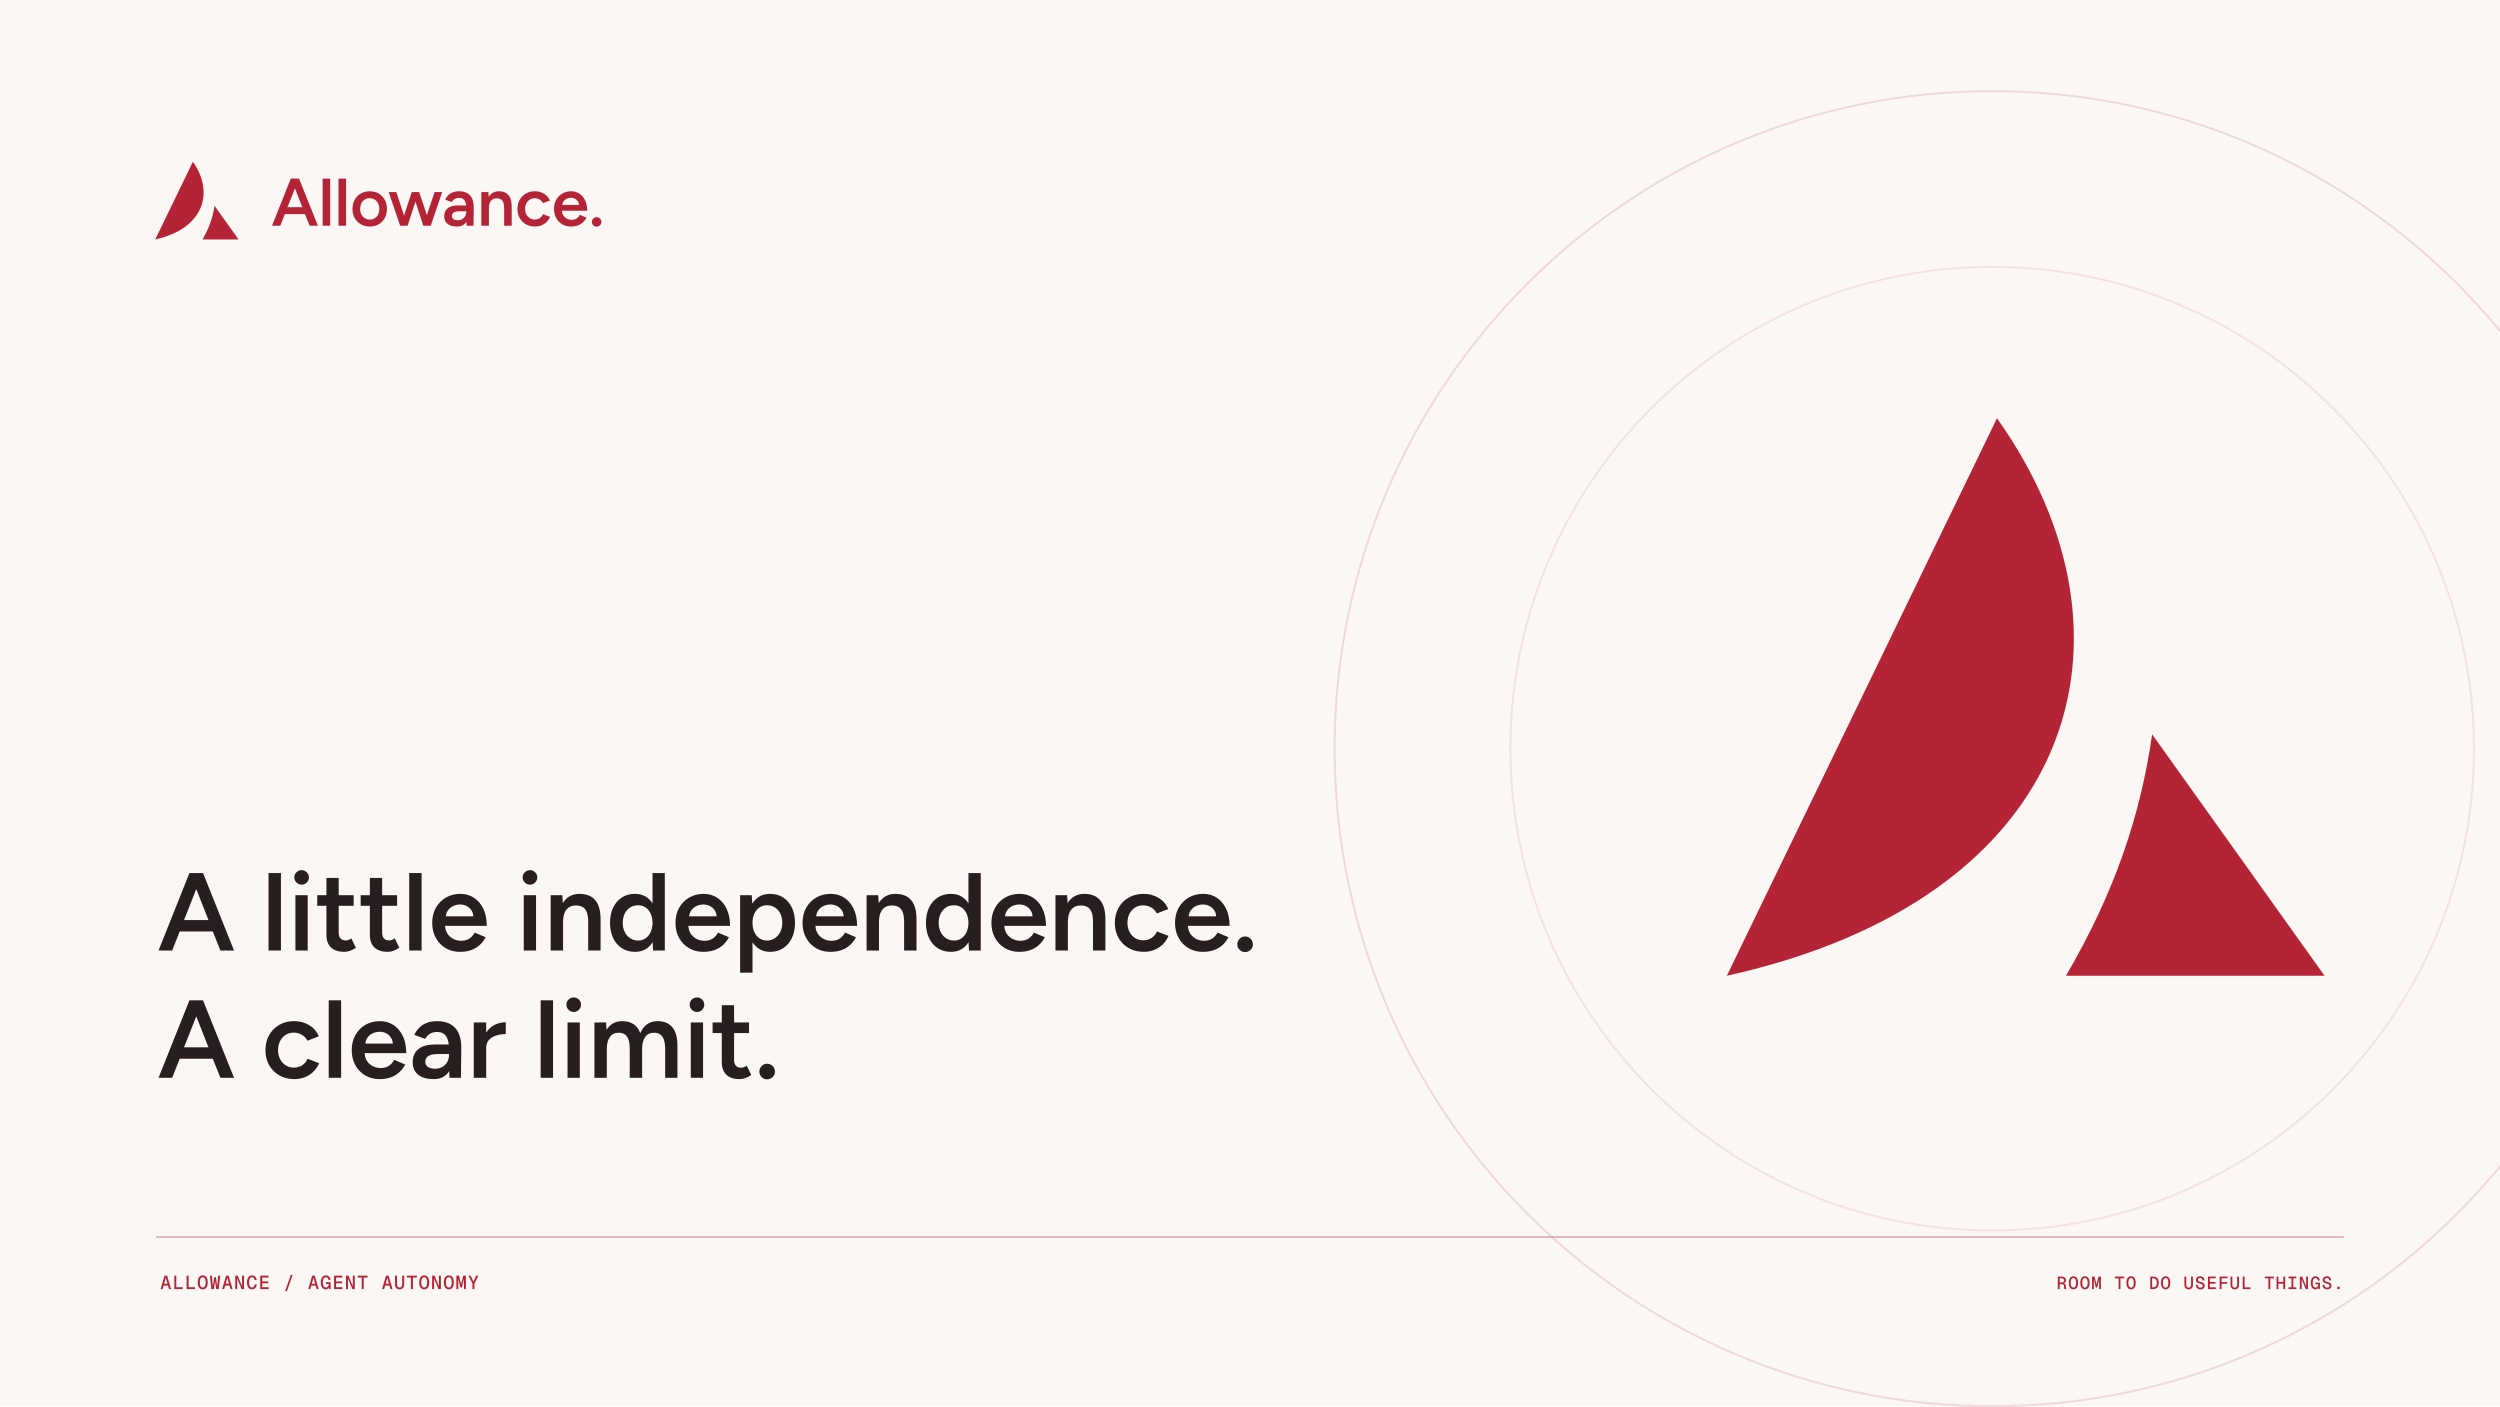
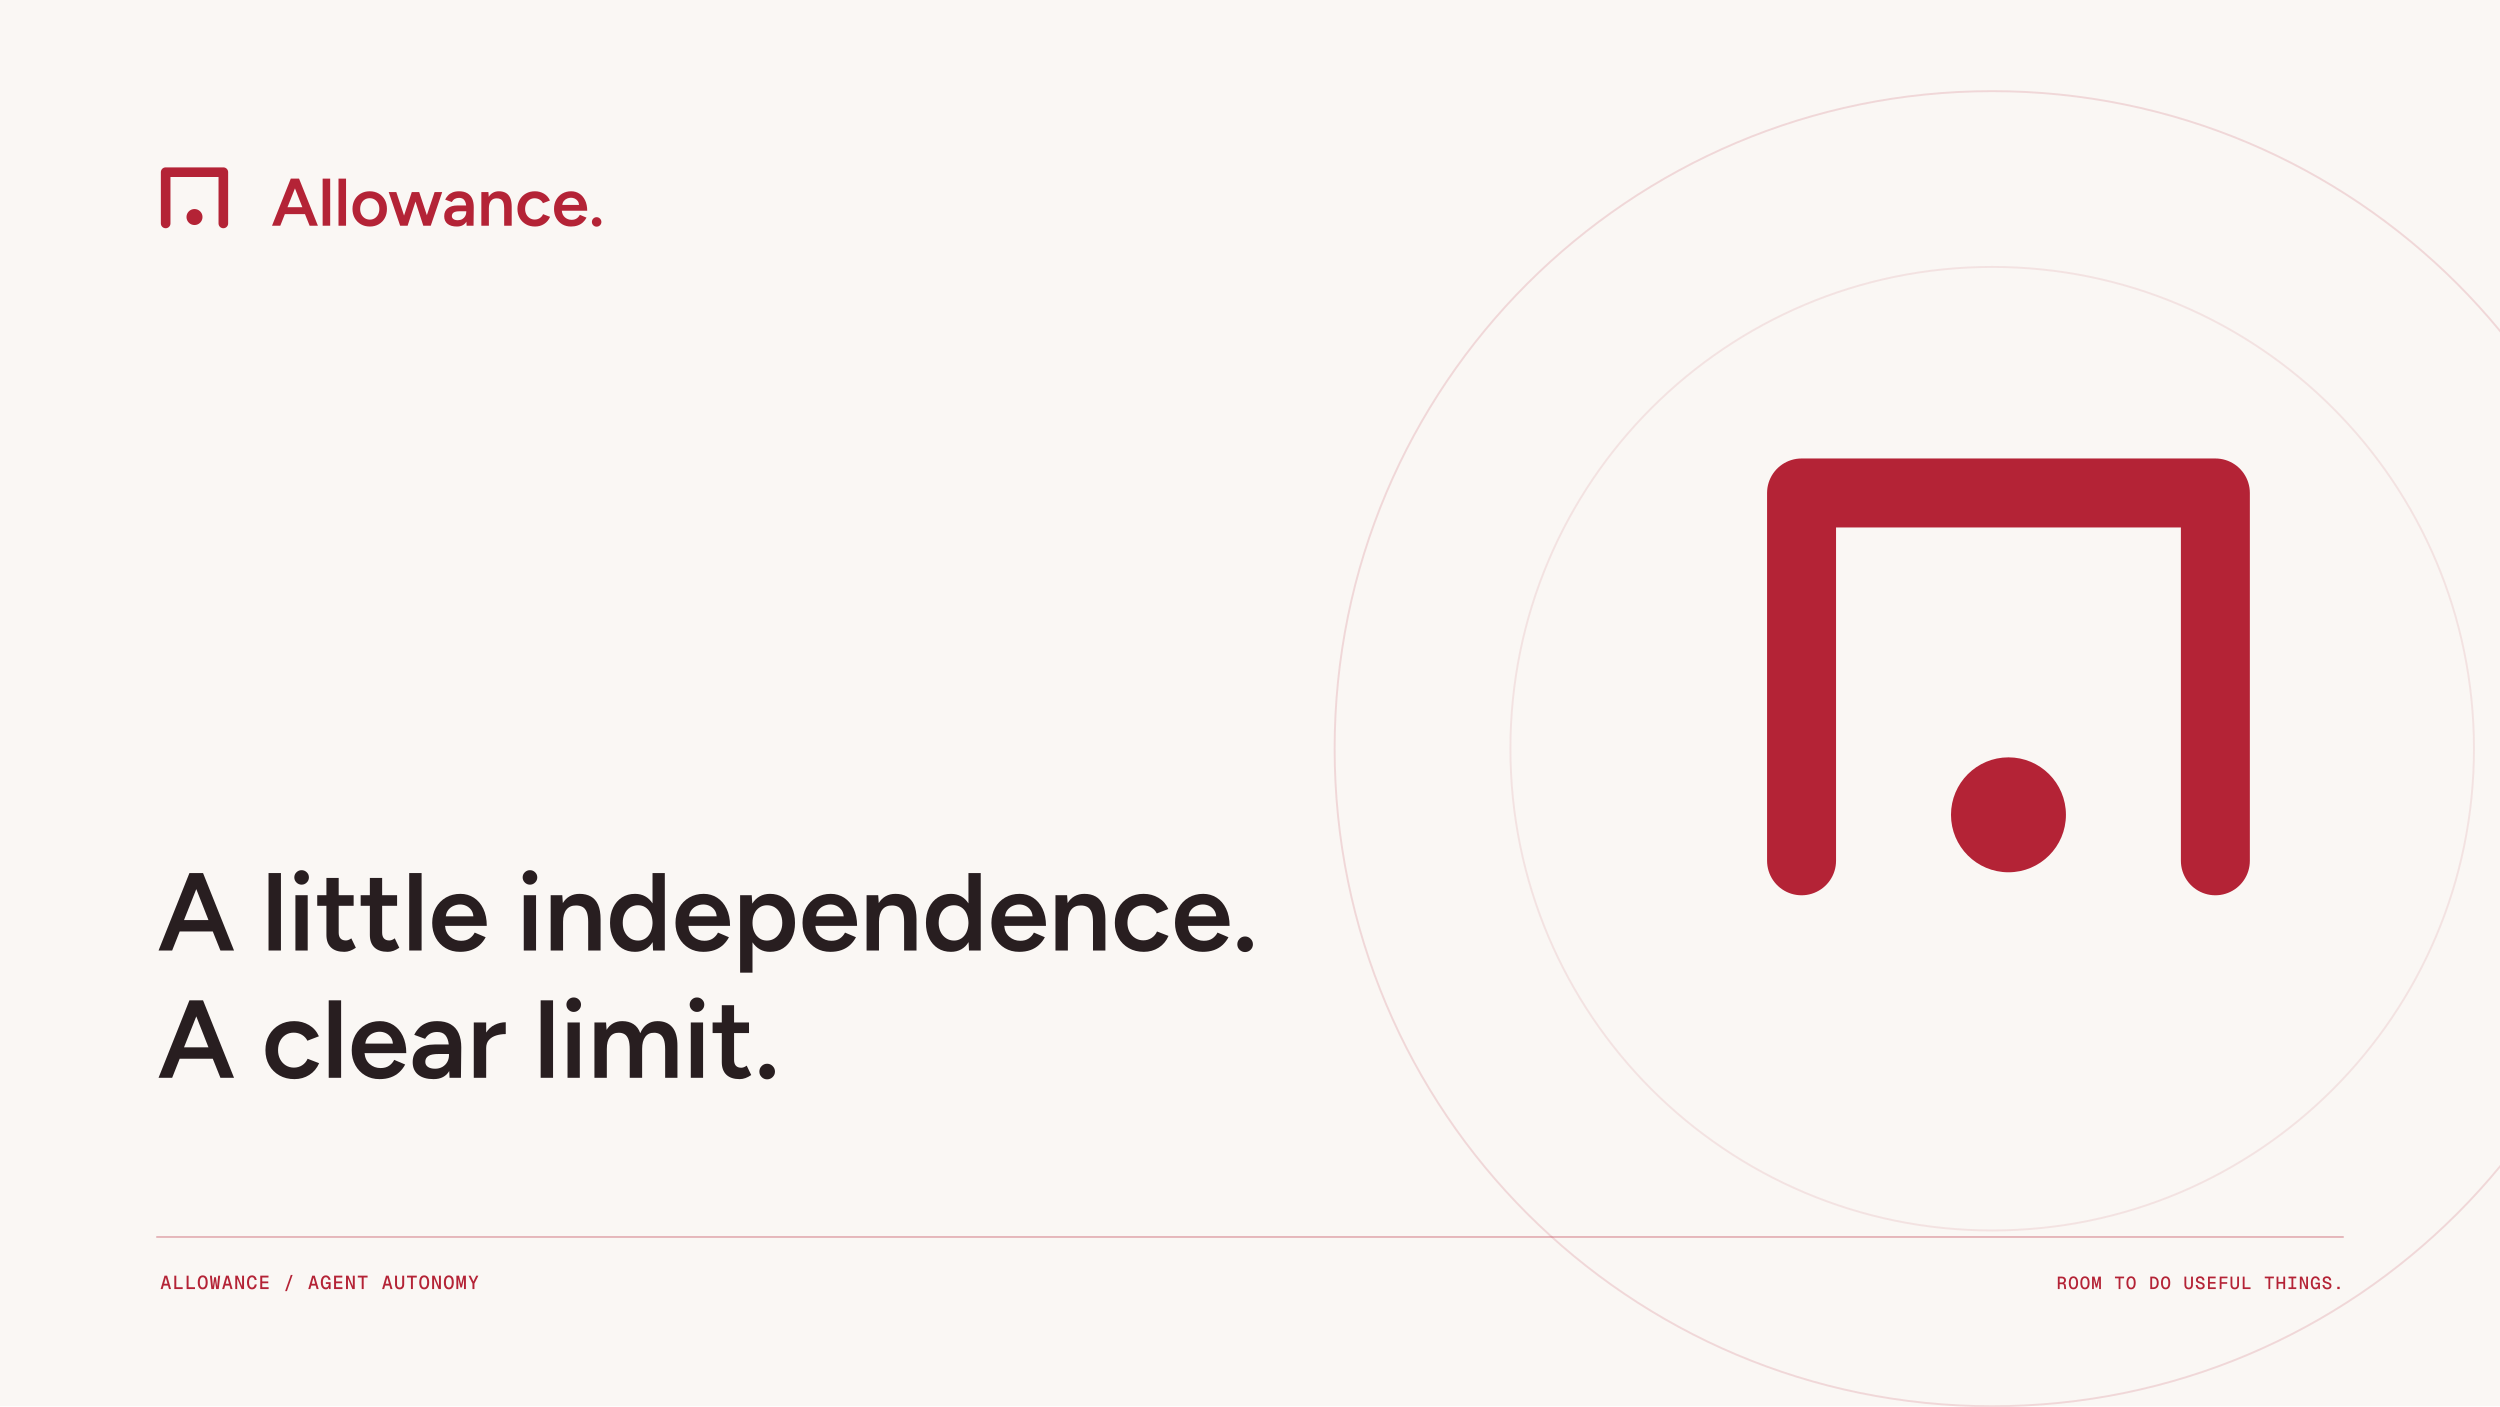
<svg xmlns="http://www.w3.org/2000/svg" width="3840" height="2160" viewBox="0 0 3840 2160" role="img">
  <rect width="3840" height="2160" fill="#FAF7F4" />
  <circle cx="3060" cy="1150" r="1010" fill="none" stroke="#B42336" stroke-width="3" opacity="0.15" />
  <circle cx="3060" cy="1150" r="740" fill="none" stroke="#B42336" stroke-width="3" opacity="0.1" />
-   <g fill="#B42336" opacity="1" transform="translate(2520 510) scale(4.414062)">
-     <path d="M30 224 124 30C178 106 152 197 30 224Z" />
-     <path d="M148 224c17-29 26-56 30-84l60 84Z" />
+   <g opacity="1" transform="translate(2520 510) scale(35.3125)">
+     <path d="M7 23V7H25V23" fill="none" stroke="#B42336" stroke-width="3" stroke-linecap="round" stroke-linejoin="round" />
+     <circle cx="16" cy="21" r="2.5" fill="#B42336" />
  </g>
  <g transform="translate(220 230) scale(0.703125)">
-     <g fill="#B42336" opacity="1" transform="translate(0 0) scale(0.875)">
-       <path d="M30 224 124 30C178 106 152 197 30 224Z" />
-       <path d="M148 224c17-29 26-56 30-84l60 84Z" />
+     <g opacity="1" transform="translate(0 0) scale(7)">
+       <path d="M7 23V7H25V23" fill="none" stroke="#B42336" stroke-width="3" stroke-linecap="round" stroke-linejoin="round" />
+       <circle cx="16" cy="21" r="2.5" fill="#B42336" />
    </g>
    <g fill="#B42336" aria-label="Allowance." transform="translate(280 166) scale(0.147 -0.147)">
      <path transform="translate(0 0)" d="M9 0L288 700L411 700L691 0L568 0L499 172L200 172L132 0ZM239 275L460 275L350 555Z" />
      <path transform="translate(699.4094 0)" d="M62 0L62 700L174 700L174 0Z" />
      <path transform="translate(935.2089 0)" d="M62 0L62 700L174 700L174 0Z" />
      <path transform="translate(1171.008 0)" d="M292 -12Q217 -12 158.5 21.5Q100 55 67 114Q34 173 34 250Q34 327 66.5 386Q99 445 157 478.5Q215 512 290 512Q365 512 423 478.5Q481 445 513.5 386Q546 327 546 250Q546 173 514 114Q482 55 424 21.5Q366 -12 292 -12ZM292 91Q333 91 365 111.5Q397 132 415 167.5Q433 203 433 250Q433 297 414.5 332.5Q396 368 364 388.5Q332 409 290 409Q248 409 216 389Q184 369 166 333Q148 297 148 250Q148 203 166.5 167.5Q185 132 217.5 111.5Q250 91 292 91Z" />
      <path transform="translate(1733.129 0)" d="M180 0L10 500L123 500L238 152L353 500L463 500L577 157L692 500L805 500L635 0L524 0L408 359L291 0Z" />
      <path transform="translate(2533.998 0)" d="M223 -12Q133 -12 83.5 28Q34 68 34 141Q34 219 86.5 260Q139 301 233 301L360 301Q354 356 329 385Q304 414 255 414Q219 414 192 399Q165 384 146 352L48 388Q64 421 90.5 449.5Q117 478 157.5 495Q198 512 255 512Q328 512 377 483.5Q426 455 449.5 402Q473 349 473 274L470 0L367 0L364 61Q344 26 308.5 7Q273 -12 223 -12ZM237 82Q274 82 302.5 98.5Q331 115 346.5 143Q362 171 362 205L362 215L269 215Q202 215 175 196.5Q148 178 148 144Q148 115 171.5 98.5Q195 82 237 82Z" />
      <path transform="translate(3057.932 0)" d="M62 0L62 500L167 500L172 429Q196 469 234.5 490.5Q273 512 323 512Q383 512 425.5 488Q468 464 490.5 413.5Q513 363 513 282L513 0L401 0L401 256Q401 316 387.5 348.5Q374 381 349.5 394Q325 407 292 407Q236 408 205 370Q174 332 174 261L174 0Z" />
      <path transform="translate(3622.252 0)" d="M296 -12Q219 -12 160 21.5Q101 55 67.5 114Q34 173 34 250Q34 327 67.5 386Q101 445 159.5 478.5Q218 512 294 512Q368 512 428 476.5Q488 441 517 375L413 335Q397 368 364 388Q331 408 289 408Q248 408 216 387.5Q184 367 166 331.5Q148 296 148 250Q148 204 166.5 168.5Q185 133 217.5 112.5Q250 92 291 92Q333 92 366 113.5Q399 135 415 172L519 132Q490 64 430.5 26Q371 -12 296 -12Z" />
      <path transform="translate(4165.981 0)" d="M285 -12Q212 -12 155.5 21.5Q99 55 66.5 114Q34 173 34 250Q34 327 67 386Q100 445 157.5 478.5Q215 512 289 512Q356 512 410 477.5Q464 443 495.5 378Q527 313 527 223L150 223Q155 160 196.5 124Q238 88 295 88Q341 88 371 108.5Q401 129 418 162L517 120Q496 80 463.5 50Q431 20 386.5 4Q342 -12 285 -12ZM157 309L406 309Q403 345 385 368.5Q367 392 341 404Q315 416 286 416Q258 416 229.5 404.5Q201 393 181 369Q161 345 157 309Z" />
      <path transform="translate(4716.865 0)" d="M116 -14Q87 -14 66.5 6.5Q46 27 46 56Q46 85 66.5 106Q87 127 116 127Q145 127 166 106Q187 85 187 56Q187 27 166 6.5Q145 -14 116 -14Z" />
    </g>
  </g>
  <g fill="#281E20" aria-label="A little independence." transform="translate(242 1460) scale(0.17 -0.17)">
    <path transform="translate(0 0)" d="M9 0L288 700L411 700L691 0L568 0L499 172L200 172L132 0ZM239 275L460 275L350 555Z" />
    <path transform="translate(940.8095 0)" d="M62 0L62 700L174 700L174 0Z" />
    <path transform="translate(1176.609 0)" d="M69 0L69 500L180 500L180 0ZM125 595Q98 595 78.5 614.5Q59 634 59 661Q59 688 78.5 707Q98 726 125 726Q152 726 171.5 707Q191 688 191 661Q191 634 171.5 614.5Q152 595 125 595Z" />
    <path transform="translate(1426.709 0)" d="M261 -12Q182 -12 140.5 27.5Q99 67 99 141L99 404L16 404L16 500L99 500L99 656L210 656L210 500L345 500L345 404L210 404L210 162Q210 127 226.5 109Q243 91 275 91Q285 91 297 95Q309 99 324 110L365 25Q339 7 313 -2.5Q287 -12 261 -12Z" />
    <path transform="translate(1819.218 0)" d="M261 -12Q182 -12 140.5 27.5Q99 67 99 141L99 404L16 404L16 500L99 500L99 656L210 656L210 500L345 500L345 404L210 404L210 162Q210 127 226.5 109Q243 91 275 91Q285 91 297 95Q309 99 324 110L365 25Q339 7 313 -2.5Q287 -12 261 -12Z" />
    <path transform="translate(2211.728 0)" d="M62 0L62 700L174 700L174 0Z" />
    <path transform="translate(2447.527 0)" d="M285 -12Q212 -12 155.5 21.5Q99 55 66.5 114Q34 173 34 250Q34 327 67 386Q100 445 157.5 478.5Q215 512 289 512Q356 512 410 477.5Q464 443 495.5 378Q527 313 527 223L150 223Q155 160 196.5 124Q238 88 295 88Q341 88 371 108.5Q401 129 418 162L517 120Q496 80 463.5 50Q431 20 386.5 4Q342 -12 285 -12ZM157 309L406 309Q403 345 385 368.5Q367 392 341 404Q315 416 286 416Q258 416 229.5 404.5Q201 393 181 369Q161 345 157 309Z" />
    <path transform="translate(3239.811 0)" d="M69 0L69 500L180 500L180 0ZM125 595Q98 595 78.5 614.5Q59 634 59 661Q59 688 78.5 707Q98 726 125 726Q152 726 171.5 707Q191 688 191 661Q191 634 171.5 614.5Q152 595 125 595Z" />
    <path transform="translate(3489.91 0)" d="M62 0L62 500L167 500L172 429Q196 469 234.5 490.5Q273 512 323 512Q383 512 425.5 488Q468 464 490.5 413.5Q513 363 513 282L513 0L401 0L401 256Q401 316 387.5 348.5Q374 381 349.5 394Q325 407 292 407Q236 408 205 370Q174 332 174 261L174 0Z" />
    <path transform="translate(4054.23 0)" d="M260 -12Q192 -12 141.5 20.5Q91 53 62.5 112Q34 171 34 250Q34 330 62.5 388.5Q91 447 141.5 479.5Q192 512 260 512Q312 512 352 489.5Q392 467 418 426L418 700L529 700L529 0L423 0L419 76Q394 34 353.5 11Q313 -12 260 -12ZM288 90Q325 90 354 109.5Q383 129 399.5 163.5Q416 198 418 243L418 257Q416 302 399.5 336.5Q383 371 354 390Q325 409 287 409Q247 409 215.5 389Q184 369 166.5 333Q149 297 149 250Q149 203 167 167Q185 131 216.5 110.5Q248 90 288 90Z" />
    <path transform="translate(4645.69 0)" d="M285 -12Q212 -12 155.5 21.5Q99 55 66.5 114Q34 173 34 250Q34 327 67 386Q100 445 157.5 478.5Q215 512 289 512Q356 512 410 477.5Q464 443 495.5 378Q527 313 527 223L150 223Q155 160 196.5 124Q238 88 295 88Q341 88 371 108.5Q401 129 418 162L517 120Q496 80 463.5 50Q431 20 386.5 4Q342 -12 285 -12ZM157 309L406 309Q403 345 385 368.5Q367 392 341 404Q315 416 286 416Q258 416 229.5 404.5Q201 393 181 369Q161 345 157 309Z" />
    <path transform="translate(5196.574 0)" d="M67 -200L67 500L172 500L177 424Q203 466 243.5 489Q284 512 337 512Q405 512 455.5 479.5Q506 447 534.5 388.5Q563 330 563 250Q563 171 534.5 112Q506 53 455.5 20.5Q405 -12 337 -12Q285 -12 245 11Q205 34 179 74L179 -200ZM309 90Q349 90 380 110.5Q411 131 429.5 167Q448 203 448 250Q448 297 430.5 333Q413 369 382 389Q351 409 310 409Q272 409 242 389Q212 369 195.5 333Q179 297 179 250Q179 203 195.5 167Q212 131 241.5 110.5Q271 90 309 90Z" />
    <path transform="translate(5793.463 0)" d="M285 -12Q212 -12 155.5 21.5Q99 55 66.5 114Q34 173 34 250Q34 327 67 386Q100 445 157.5 478.5Q215 512 289 512Q356 512 410 477.5Q464 443 495.5 378Q527 313 527 223L150 223Q155 160 196.5 124Q238 88 295 88Q341 88 371 108.5Q401 129 418 162L517 120Q496 80 463.5 50Q431 20 386.5 4Q342 -12 285 -12ZM157 309L406 309Q403 345 385 368.5Q367 392 341 404Q315 416 286 416Q258 416 229.5 404.5Q201 393 181 369Q161 345 157 309Z" />
    <path transform="translate(6344.347 0)" d="M62 0L62 500L167 500L172 429Q196 469 234.5 490.5Q273 512 323 512Q383 512 425.5 488Q468 464 490.5 413.5Q513 363 513 282L513 0L401 0L401 256Q401 316 387.5 348.5Q374 381 349.5 394Q325 407 292 407Q236 408 205 370Q174 332 174 261L174 0Z" />
    <path transform="translate(6908.667 0)" d="M260 -12Q192 -12 141.5 20.5Q91 53 62.5 112Q34 171 34 250Q34 330 62.5 388.5Q91 447 141.5 479.5Q192 512 260 512Q312 512 352 489.5Q392 467 418 426L418 700L529 700L529 0L423 0L419 76Q394 34 353.5 11Q313 -12 260 -12ZM288 90Q325 90 354 109.5Q383 129 399.5 163.5Q416 198 418 243L418 257Q416 302 399.5 336.5Q383 371 354 390Q325 409 287 409Q247 409 215.5 389Q184 369 166.5 333Q149 297 149 250Q149 203 167 167Q185 131 216.5 110.5Q248 90 288 90Z" />
    <path transform="translate(7500.127 0)" d="M285 -12Q212 -12 155.5 21.5Q99 55 66.5 114Q34 173 34 250Q34 327 67 386Q100 445 157.5 478.5Q215 512 289 512Q356 512 410 477.5Q464 443 495.5 378Q527 313 527 223L150 223Q155 160 196.5 124Q238 88 295 88Q341 88 371 108.5Q401 129 418 162L517 120Q496 80 463.5 50Q431 20 386.5 4Q342 -12 285 -12ZM157 309L406 309Q403 345 385 368.5Q367 392 341 404Q315 416 286 416Q258 416 229.5 404.5Q201 393 181 369Q161 345 157 309Z" />
    <path transform="translate(8051.01 0)" d="M62 0L62 500L167 500L172 429Q196 469 234.5 490.5Q273 512 323 512Q383 512 425.5 488Q468 464 490.5 413.5Q513 363 513 282L513 0L401 0L401 256Q401 316 387.5 348.5Q374 381 349.5 394Q325 407 292 407Q236 408 205 370Q174 332 174 261L174 0Z" />
    <path transform="translate(8615.33 0)" d="M296 -12Q219 -12 160 21.5Q101 55 67.5 114Q34 173 34 250Q34 327 67.5 386Q101 445 159.5 478.5Q218 512 294 512Q368 512 428 476.5Q488 441 517 375L413 335Q397 368 364 388Q331 408 289 408Q248 408 216 387.5Q184 367 166 331.5Q148 296 148 250Q148 204 166.5 168.5Q185 133 217.5 112.5Q250 92 291 92Q333 92 366 113.5Q399 135 415 172L519 132Q490 64 430.5 26Q371 -12 296 -12Z" />
    <path transform="translate(9159.06 0)" d="M285 -12Q212 -12 155.5 21.5Q99 55 66.5 114Q34 173 34 250Q34 327 67 386Q100 445 157.5 478.5Q215 512 289 512Q356 512 410 477.5Q464 443 495.5 378Q527 313 527 223L150 223Q155 160 196.5 124Q238 88 295 88Q341 88 371 108.5Q401 129 418 162L517 120Q496 80 463.5 50Q431 20 386.5 4Q342 -12 285 -12ZM157 309L406 309Q403 345 385 368.5Q367 392 341 404Q315 416 286 416Q258 416 229.5 404.5Q201 393 181 369Q161 345 157 309Z" />
    <path transform="translate(9709.943 0)" d="M116 -14Q87 -14 66.5 6.5Q46 27 46 56Q46 85 66.5 106Q87 127 116 127Q145 127 166 106Q187 85 187 56Q187 27 166 6.5Q145 -14 116 -14Z" />
  </g>
  <g fill="#281E20" aria-label="A clear limit." transform="translate(242 1655.5) scale(0.17 -0.17)">
    <path transform="translate(0 0)" d="M9 0L288 700L411 700L691 0L568 0L499 172L200 172L132 0ZM239 275L460 275L350 555Z" />
    <path transform="translate(940.8095 0)" d="M296 -12Q219 -12 160 21.5Q101 55 67.5 114Q34 173 34 250Q34 327 67.5 386Q101 445 159.5 478.5Q218 512 294 512Q368 512 428 476.5Q488 441 517 375L413 335Q397 368 364 388Q331 408 289 408Q248 408 216 387.5Q184 367 166 331.5Q148 296 148 250Q148 204 166.5 168.5Q185 133 217.5 112.5Q250 92 291 92Q333 92 366 113.5Q399 135 415 172L519 132Q490 64 430.5 26Q371 -12 296 -12Z" />
    <path transform="translate(1484.539 0)" d="M62 0L62 700L174 700L174 0Z" />
    <path transform="translate(1720.339 0)" d="M285 -12Q212 -12 155.5 21.5Q99 55 66.5 114Q34 173 34 250Q34 327 67 386Q100 445 157.5 478.5Q215 512 289 512Q356 512 410 477.5Q464 443 495.5 378Q527 313 527 223L150 223Q155 160 196.5 124Q238 88 295 88Q341 88 371 108.5Q401 129 418 162L517 120Q496 80 463.5 50Q431 20 386.5 4Q342 -12 285 -12ZM157 309L406 309Q403 345 385 368.5Q367 392 341 404Q315 416 286 416Q258 416 229.5 404.5Q201 393 181 369Q161 345 157 309Z" />
    <path transform="translate(2271.223 0)" d="M223 -12Q133 -12 83.5 28Q34 68 34 141Q34 219 86.5 260Q139 301 233 301L360 301Q354 356 329 385Q304 414 255 414Q219 414 192 399Q165 384 146 352L48 388Q64 421 90.5 449.5Q117 478 157.5 495Q198 512 255 512Q328 512 377 483.5Q426 455 449.5 402Q473 349 473 274L470 0L367 0L364 61Q344 26 308.5 7Q273 -12 223 -12ZM237 82Q274 82 302.5 98.5Q331 115 346.5 143Q362 171 362 205L362 215L269 215Q202 215 175 196.5Q148 178 148 144Q148 115 171.5 98.5Q195 82 237 82Z" />
    <path transform="translate(2795.156 0)" d="M62 0L62 500L174 500L174 409Q204 456 252 479Q300 502 351 502L351 395Q305 395 264.5 382.5Q224 370 199 342Q174 314 174 268L174 0Z" />
    <path transform="translate(3399.406 0)" d="M62 0L62 700L174 700L174 0Z" />
    <path transform="translate(3635.205 0)" d="M69 0L69 500L180 500L180 0ZM125 595Q98 595 78.5 614.5Q59 634 59 661Q59 688 78.5 707Q98 726 125 726Q152 726 171.5 707Q191 688 191 661Q191 634 171.5 614.5Q152 595 125 595Z" />
    <path transform="translate(3885.305 0)" d="M62 0L62 500L167 500L172 433Q195 472 231 492Q267 512 313 512Q373 512 415 485Q457 458 476 403Q498 456 538 484Q578 512 632 512Q719 512 766 456.5Q813 401 812 286L812 0L701 0L701 256Q701 316 688 348.5Q675 381 653 394Q631 407 602 407Q550 408 521.5 370Q493 332 493 261L493 0L381 0L381 256Q381 316 368.5 348.5Q356 381 334 394Q312 407 283 407Q231 408 202.5 370Q174 332 174 261L174 0Z" />
    <path transform="translate(4748.945 0)" d="M69 0L69 500L180 500L180 0ZM125 595Q98 595 78.5 614.5Q59 634 59 661Q59 688 78.5 707Q98 726 125 726Q152 726 171.5 707Q191 688 191 661Q191 634 171.5 614.5Q152 595 125 595Z" />
    <path transform="translate(4999.044 0)" d="M261 -12Q182 -12 140.5 27.5Q99 67 99 141L99 404L16 404L16 500L99 500L99 656L210 656L210 500L345 500L345 404L210 404L210 162Q210 127 226.5 109Q243 91 275 91Q285 91 297 95Q309 99 324 110L365 25Q339 7 313 -2.5Q287 -12 261 -12Z" />
    <path transform="translate(5391.554 0)" d="M116 -14Q87 -14 66.5 6.5Q46 27 46 56Q46 85 66.5 106Q87 127 116 127Q145 127 166 106Q187 85 187 56Q187 27 166 6.5Q145 -14 116 -14Z" />
  </g>
  <path d="M240 1900L3600 1900" stroke="#B42336" stroke-width="3" opacity="0.3" />
  <g fill="#B42336" aria-label="ALLOWANCE / AGENT AUTONOMY" transform="translate(246 1980) scale(0.029 -0.029)">
    <path transform="translate(0 0)" d="M24 0L232 710L368 710L576 0L467 0L300 601L133 0ZM140 185L172 282L428 282L460 185Z" />
    <path transform="translate(651.7241 0)" d="M98 0L98 710L203 710L203 40L139 99L542 99L542 0Z" />
    <path transform="translate(1303.448 0)" d="M98 0L98 710L203 710L203 40L139 99L542 99L542 0Z" />
    <path transform="translate(1955.172 0)" d="M300 -16Q215 -16 156.5 27Q98 70 67 153Q36 236 36 354Q36 474 67 557Q98 640 156.5 683Q215 726 300 726Q385 726 444 683Q503 640 533.5 557Q564 474 564 354Q564 236 533.5 153Q503 70 444 27Q385 -16 300 -16ZM300 82Q350 82 384.5 112Q419 142 437 203Q455 264 455 354Q455 444 437 505.5Q419 567 384.5 597.5Q350 628 300 628Q250 628 215.5 597.5Q181 567 163 505.5Q145 444 145 354Q145 264 163 203Q181 142 215.5 112Q250 82 300 82Z" />
    <path transform="translate(2606.897 0)" d="M104 0L28 710L133 710L192 86L180 86L254 630L346 630L420 86L408 86L467 710L572 710L496 0L359 0L288 520L312 520L241 0Z" />
    <path transform="translate(3258.621 0)" d="M24 0L232 710L368 710L576 0L467 0L300 601L133 0ZM140 185L172 282L428 282L460 185Z" />
    <path transform="translate(3910.345 0)" d="M68 0L68 710L196 710L447 107L429 103L429 710L532 710L532 0L404 0L153 603L171 608L171 0Z" />
    <path transform="translate(4562.069 0)" d="M303 -16Q217 -16 157.5 29Q98 74 67 157Q36 240 36 354Q36 469 67 552Q98 635 157.5 680.5Q217 726 303 726Q400 726 466.5 662Q533 598 554 483L444 477Q429 551 391.5 589.5Q354 628 303 628Q251 628 216 596Q181 564 163 503Q145 442 145 354Q145 267 163 206.5Q181 146 216 114Q251 82 303 82Q358 82 397 124Q436 166 449 247L558 242Q540 120 473 52Q406 -16 303 -16Z" />
    <path transform="translate(5213.793 0)" d="M88 0L88 710L524 710L524 611L193 611L193 404L512 404L512 308L193 308L193 99L532 99L532 0Z" />
    <path transform="translate(6517.241 0)" d="M101 -110L403 750L499 750L197 -110Z" />
    <path transform="translate(7820.69 0)" d="M24 0L232 710L368 710L576 0L467 0L300 601L133 0ZM140 185L172 282L428 282L460 185Z" />
    <path transform="translate(8472.414 0)" d="M299 -16Q222 -16 163 26Q104 68 70 150.5Q36 233 36 354Q36 469 68 552Q100 635 159.5 680.5Q219 726 302 726Q369 726 420 697Q471 668 505.5 615Q540 562 555 491L446 484Q431 549 395.5 588Q360 627 303 627Q253 627 217.5 595.5Q182 564 163.5 503Q145 442 145 354Q145 267 164 206.5Q183 146 219.5 114.5Q256 83 308 83Q354 83 387 106.5Q420 130 438.5 172.5Q457 215 459 271L303 271L303 362L556 362L556 0L471 0L466 163L493 164Q482 113 457.5 72Q433 31 394 7.5Q355 -16 299 -16Z" />
    <path transform="translate(9124.138 0)" d="M88 0L88 710L524 710L524 611L193 611L193 404L512 404L512 308L193 308L193 99L532 99L532 0Z" />
    <path transform="translate(9775.862 0)" d="M68 0L68 710L196 710L447 107L429 103L429 710L532 710L532 0L404 0L153 603L171 608L171 0Z" />
    <path transform="translate(10427.586 0)" d="M248 0L248 611L40 611L40 710L560 710L560 611L352 611L352 0Z" />
    <path transform="translate(11731.034 0)" d="M24 0L232 710L368 710L576 0L467 0L300 601L133 0ZM140 185L172 282L428 282L460 185Z" />
    <path transform="translate(12382.759 0)" d="M300 -16Q186 -16 122 54Q58 124 58 247L58 710L163 710L163 243Q163 165 198 123.5Q233 82 300 82Q367 82 402 123.5Q437 165 437 243L437 710L542 710L542 247Q542 124 478 54Q414 -16 300 -16Z" />
    <path transform="translate(13034.483 0)" d="M248 0L248 611L40 611L40 710L560 710L560 611L352 611L352 0Z" />
    <path transform="translate(13686.207 0)" d="M300 -16Q215 -16 156.5 27Q98 70 67 153Q36 236 36 354Q36 474 67 557Q98 640 156.5 683Q215 726 300 726Q385 726 444 683Q503 640 533.5 557Q564 474 564 354Q564 236 533.5 153Q503 70 444 27Q385 -16 300 -16ZM300 82Q350 82 384.5 112Q419 142 437 203Q455 264 455 354Q455 444 437 505.5Q419 567 384.5 597.5Q350 628 300 628Q250 628 215.5 597.5Q181 567 163 505.5Q145 444 145 354Q145 264 163 203Q181 142 215.5 112Q250 82 300 82Z" />
    <path transform="translate(14337.931 0)" d="M68 0L68 710L196 710L447 107L429 103L429 710L532 710L532 0L404 0L153 603L171 608L171 0Z" />
    <path transform="translate(14989.655 0)" d="M300 -16Q215 -16 156.5 27Q98 70 67 153Q36 236 36 354Q36 474 67 557Q98 640 156.5 683Q215 726 300 726Q385 726 444 683Q503 640 533.5 557Q564 474 564 354Q564 236 533.5 153Q503 70 444 27Q385 -16 300 -16ZM300 82Q350 82 384.5 112Q419 142 437 203Q455 264 455 354Q455 444 437 505.5Q419 567 384.5 597.5Q350 628 300 628Q250 628 215.5 597.5Q181 567 163 505.5Q145 444 145 354Q145 264 163 203Q181 142 215.5 112Q250 82 300 82Z" />
    <path transform="translate(15641.379 0)" d="M260 86L138 594L149 595L149 0L48 0L48 710L188 710L320 171L280 171L412 710L552 710L552 0L451 0L451 595L462 594L340 86Z" />
    <path transform="translate(16293.103 0)" d="M248 0L248 292L37 710L153 710L300 400L447 710L563 710L353 292L353 0Z" />
  </g>
  <g fill="#B42336" aria-label="ROOM TO DO USEFUL THINGS." transform="translate(3159 1980) scale(0.027 -0.027)">
    <path transform="translate(0 0)" d="M67 0L67 710L288 710Q401 710 465.5 653Q530 596 530 498Q530 447 507.5 408Q485 369 448.5 347Q412 325 371 322L367 334Q441 331 477.5 300.5Q514 270 520 202L538 0L433 0L417 182Q414 217 402 238Q390 259 365 268Q340 277 296 277L172 277L172 0ZM172 375L286 375Q352 375 387 406Q422 437 422 493Q422 550 387 580.5Q352 611 286 611L172 611Z" />
    <path transform="translate(655.5556 0)" d="M300 -16Q215 -16 156.5 27Q98 70 67 153Q36 236 36 354Q36 474 67 557Q98 640 156.5 683Q215 726 300 726Q385 726 444 683Q503 640 533.5 557Q564 474 564 354Q564 236 533.5 153Q503 70 444 27Q385 -16 300 -16ZM300 82Q350 82 384.5 112Q419 142 437 203Q455 264 455 354Q455 444 437 505.5Q419 567 384.5 597.5Q350 628 300 628Q250 628 215.5 597.5Q181 567 163 505.5Q145 444 145 354Q145 264 163 203Q181 142 215.5 112Q250 82 300 82Z" />
    <path transform="translate(1311.111 0)" d="M300 -16Q215 -16 156.5 27Q98 70 67 153Q36 236 36 354Q36 474 67 557Q98 640 156.5 683Q215 726 300 726Q385 726 444 683Q503 640 533.5 557Q564 474 564 354Q564 236 533.5 153Q503 70 444 27Q385 -16 300 -16ZM300 82Q350 82 384.5 112Q419 142 437 203Q455 264 455 354Q455 444 437 505.5Q419 567 384.5 597.5Q350 628 300 628Q250 628 215.5 597.5Q181 567 163 505.5Q145 444 145 354Q145 264 163 203Q181 142 215.5 112Q250 82 300 82Z" />
    <path transform="translate(1966.667 0)" d="M260 86L138 594L149 595L149 0L48 0L48 710L188 710L320 171L280 171L412 710L552 710L552 0L451 0L451 595L462 594L340 86Z" />
    <path transform="translate(3277.778 0)" d="M248 0L248 611L40 611L40 710L560 710L560 611L352 611L352 0Z" />
    <path transform="translate(3933.333 0)" d="M300 -16Q215 -16 156.5 27Q98 70 67 153Q36 236 36 354Q36 474 67 557Q98 640 156.5 683Q215 726 300 726Q385 726 444 683Q503 640 533.5 557Q564 474 564 354Q564 236 533.5 153Q503 70 444 27Q385 -16 300 -16ZM300 82Q350 82 384.5 112Q419 142 437 203Q455 264 455 354Q455 444 437 505.5Q419 567 384.5 597.5Q350 628 300 628Q250 628 215.5 597.5Q181 567 163 505.5Q145 444 145 354Q145 264 163 203Q181 142 215.5 112Q250 82 300 82Z" />
    <path transform="translate(5244.444 0)" d="M83 0L83 710L256 710Q350 710 419.5 668.5Q489 627 526.5 547.5Q564 468 564 354Q564 240 526.5 161Q489 82 419.5 41Q350 0 256 0ZM188 99L253 99Q350 99 402.5 162.5Q455 226 455 354Q455 482 402.5 546.5Q350 611 253 611L188 611Z" />
    <path transform="translate(5900 0)" d="M300 -16Q215 -16 156.5 27Q98 70 67 153Q36 236 36 354Q36 474 67 557Q98 640 156.5 683Q215 726 300 726Q385 726 444 683Q503 640 533.5 557Q564 474 564 354Q564 236 533.5 153Q503 70 444 27Q385 -16 300 -16ZM300 82Q350 82 384.5 112Q419 142 437 203Q455 264 455 354Q455 444 437 505.5Q419 567 384.5 597.5Q350 628 300 628Q250 628 215.5 597.5Q181 567 163 505.5Q145 444 145 354Q145 264 163 203Q181 142 215.5 112Q250 82 300 82Z" />
    <path transform="translate(7211.111 0)" d="M300 -16Q186 -16 122 54Q58 124 58 247L58 710L163 710L163 243Q163 165 198 123.5Q233 82 300 82Q367 82 402 123.5Q437 165 437 243L437 710L542 710L542 247Q542 124 478 54Q414 -16 300 -16Z" />
    <path transform="translate(7866.667 0)" d="M309 -16Q232 -16 174.5 15Q117 46 83 101.5Q49 157 43 231L151 238Q158 187 179 152Q200 117 234 99.5Q268 82 313 82Q357 82 387 93.5Q417 105 433 127Q449 149 449 181Q449 213 434 236Q419 259 380 278.5Q341 298 266 319Q193 339 147 364.5Q101 390 80 427.5Q59 465 59 520Q59 581 87.5 627.5Q116 674 169.5 700Q223 726 298 726Q372 726 424.5 697Q477 668 507.5 616.5Q538 565 545 496L437 490Q432 531 414.5 562Q397 593 367 610.5Q337 628 295 628Q236 628 201.5 600Q167 572 167 525Q167 495 181 474.5Q195 454 230 438.5Q265 423 328 405Q413 382 463 351.5Q513 321 535 280Q557 239 557 181Q557 123 526 78Q495 33 439.5 8.5Q384 -16 309 -16Z" />
    <path transform="translate(8522.222 0)" d="M88 0L88 710L524 710L524 611L193 611L193 404L512 404L512 308L193 308L193 99L532 99L532 0Z" />
    <path transform="translate(9177.778 0)" d="M98 0L98 710L542 710L542 613L157 613L203 659L203 395L524 395L524 299L203 299L203 0Z" />
    <path transform="translate(9833.333 0)" d="M300 -16Q186 -16 122 54Q58 124 58 247L58 710L163 710L163 243Q163 165 198 123.5Q233 82 300 82Q367 82 402 123.5Q437 165 437 243L437 710L542 710L542 247Q542 124 478 54Q414 -16 300 -16Z" />
    <path transform="translate(10488.889 0)" d="M98 0L98 710L203 710L203 40L139 99L542 99L542 0Z" />
    <path transform="translate(11800 0)" d="M248 0L248 611L40 611L40 710L560 710L560 611L352 611L352 0Z" />
    <path transform="translate(12455.556 0)" d="M56 0L56 710L161 710L161 368L114 406L486 406L439 368L439 710L544 710L544 0L439 0L439 346L486 308L114 308L161 346L161 0Z" />
    <path transform="translate(13111.111 0)" d="M78 0L78 99L248 99L248 611L78 611L78 710L522 710L522 611L352 611L352 99L522 99L522 0Z" />
    <path transform="translate(13766.667 0)" d="M68 0L68 710L196 710L447 107L429 103L429 710L532 710L532 0L404 0L153 603L171 608L171 0Z" />
    <path transform="translate(14422.222 0)" d="M299 -16Q222 -16 163 26Q104 68 70 150.5Q36 233 36 354Q36 469 68 552Q100 635 159.5 680.5Q219 726 302 726Q369 726 420 697Q471 668 505.5 615Q540 562 555 491L446 484Q431 549 395.5 588Q360 627 303 627Q253 627 217.5 595.5Q182 564 163.5 503Q145 442 145 354Q145 267 164 206.5Q183 146 219.5 114.5Q256 83 308 83Q354 83 387 106.5Q420 130 438.5 172.5Q457 215 459 271L303 271L303 362L556 362L556 0L471 0L466 163L493 164Q482 113 457.5 72Q433 31 394 7.5Q355 -16 299 -16Z" />
    <path transform="translate(15077.778 0)" d="M309 -16Q232 -16 174.5 15Q117 46 83 101.5Q49 157 43 231L151 238Q158 187 179 152Q200 117 234 99.5Q268 82 313 82Q357 82 387 93.5Q417 105 433 127Q449 149 449 181Q449 213 434 236Q419 259 380 278.5Q341 298 266 319Q193 339 147 364.5Q101 390 80 427.5Q59 465 59 520Q59 581 87.5 627.5Q116 674 169.5 700Q223 726 298 726Q372 726 424.5 697Q477 668 507.5 616.5Q538 565 545 496L437 490Q432 531 414.5 562Q397 593 367 610.5Q337 628 295 628Q236 628 201.5 600Q167 572 167 525Q167 495 181 474.5Q195 454 230 438.5Q265 423 328 405Q413 382 463 351.5Q513 321 535 280Q557 239 557 181Q557 123 526 78Q495 33 439.5 8.5Q384 -16 309 -16Z" />
    <path transform="translate(15733.333 0)" d="M232 0L232 132L368 132L368 0Z" />
  </g>
</svg>
